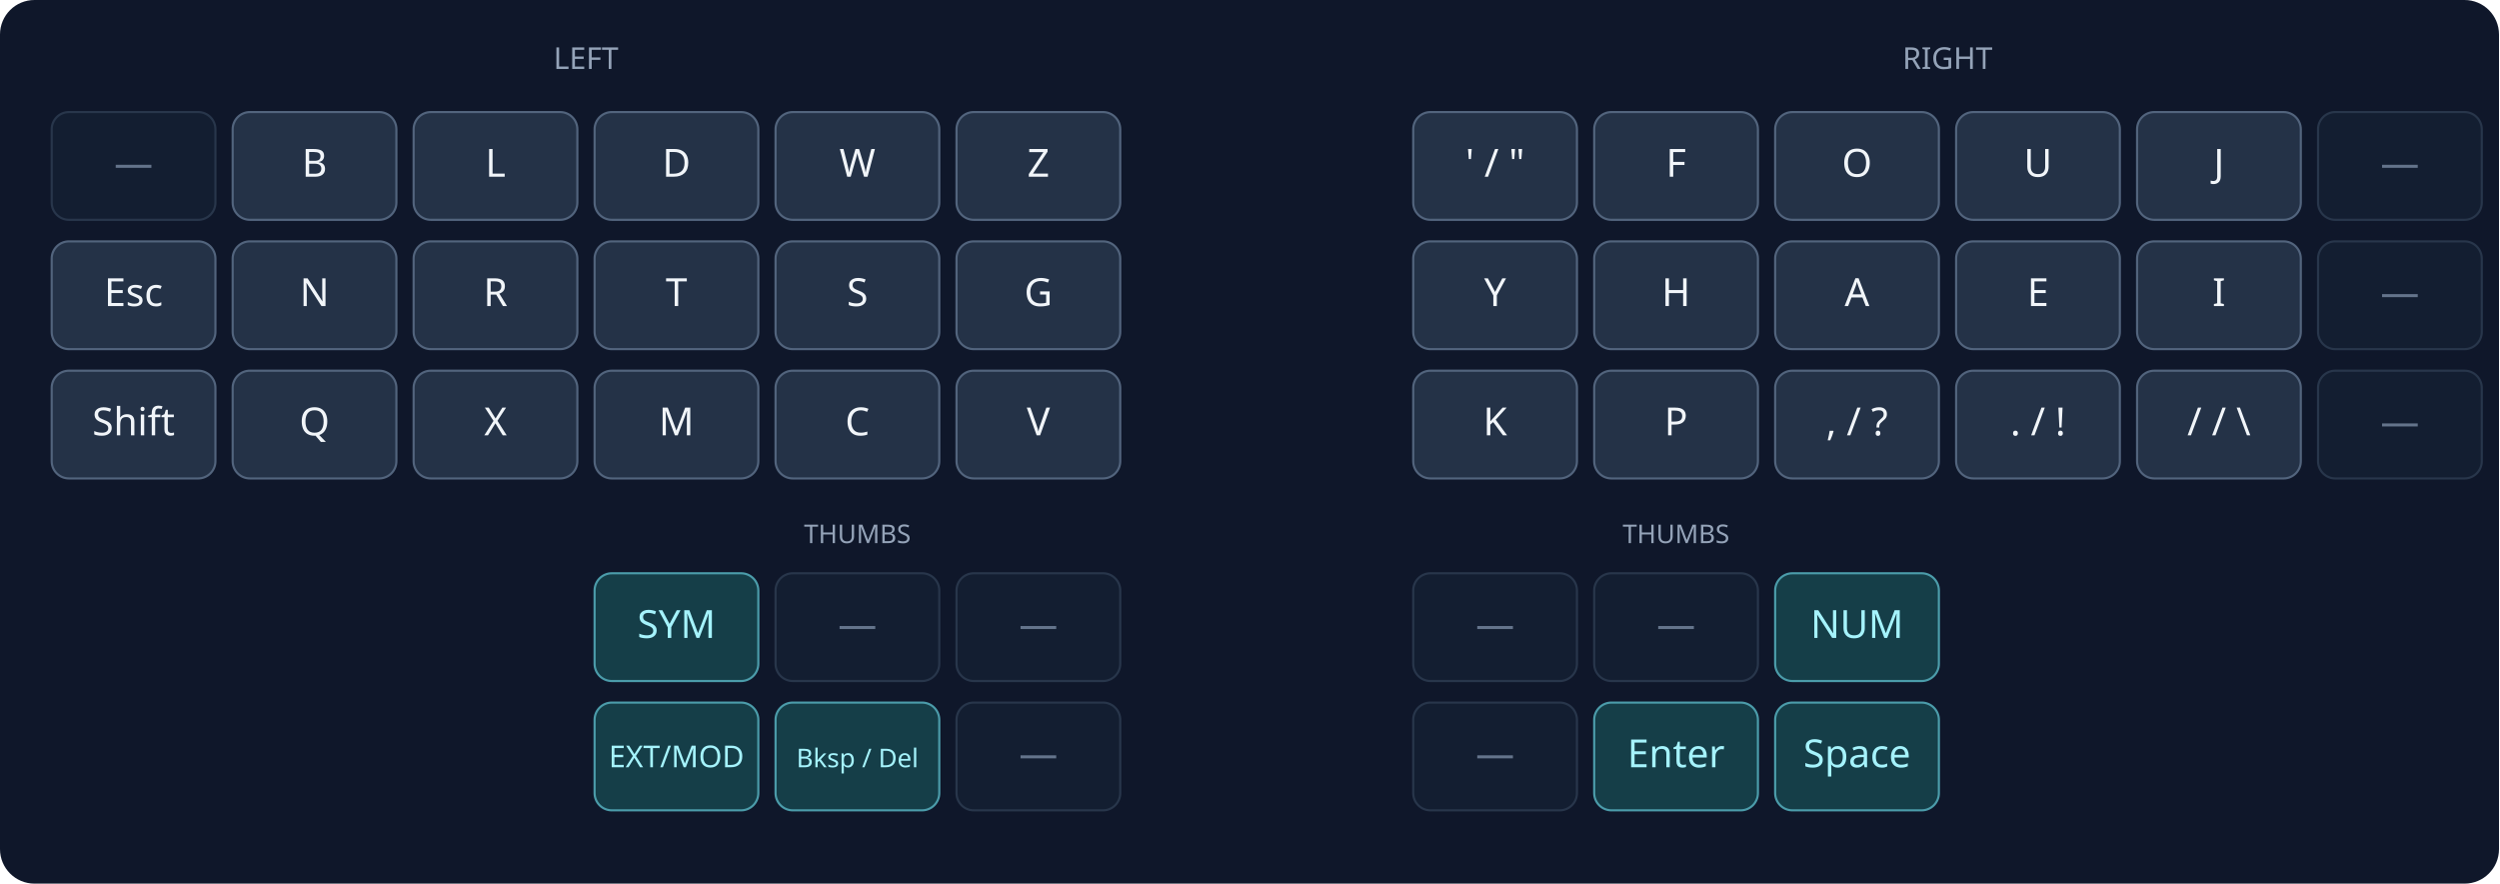
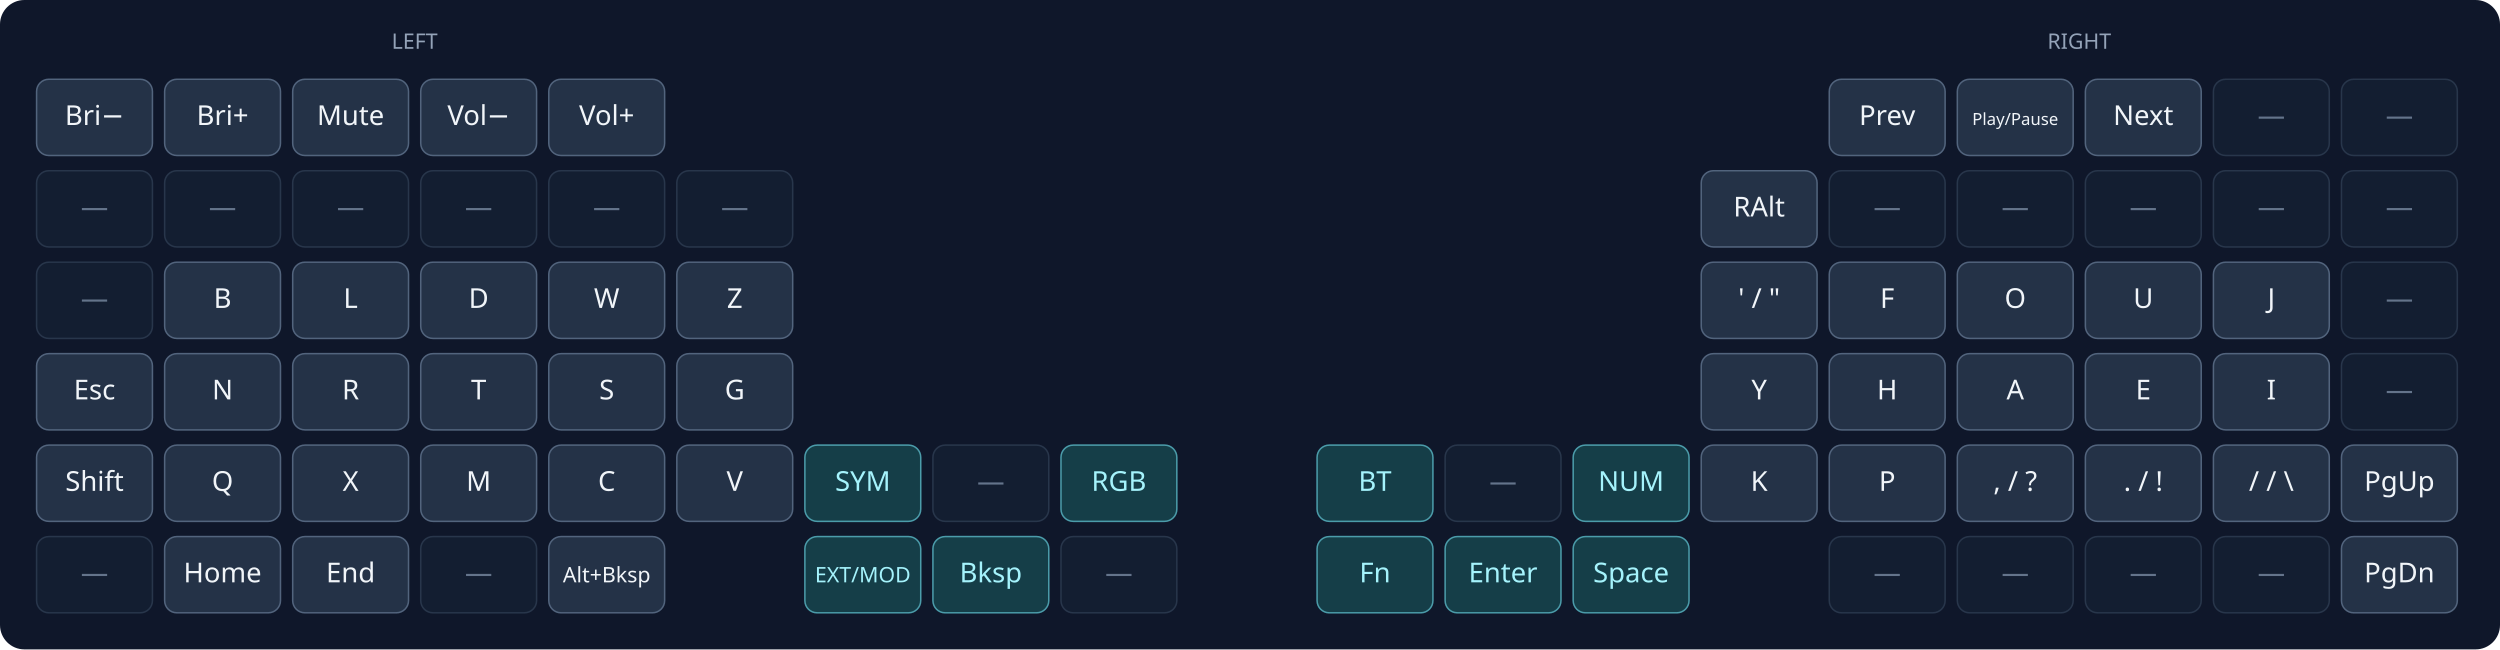
- <svg xmlns="http://www.w3.org/2000/svg" width="1160" height="410" viewBox="0 0 1160 410" role="img" aria-labelledby="title desc">
-   <rect width="1160" height="410" rx="16" fill="#0f172a" />
+ <svg xmlns="http://www.w3.org/2000/svg" width="1640" height="426" viewBox="0 0 1640 426" role="img" aria-labelledby="title desc">
+   <rect width="1640" height="426" rx="16" fill="#0f172a" />
  <g font-family="system-ui, sans-serif" text-anchor="middle">
    <text x="272" y="32" fill="#94a3b8" font-size="14">LEFT</text>
-     <text x="904" y="32" fill="#94a3b8" font-size="14">RIGHT</text>
-     <rect x="24" y="52" width="76" height="50" rx="8" fill="#131e31" stroke="#28364b" />
-     <text x="62" y="82" fill="#64748b" font-size="18">—</text>
-     <rect x="108" y="52" width="76" height="50" rx="8" fill="#243247" stroke="#52647d" />
-     <text x="146" y="82" fill="#f1f5f9" font-size="18">B</text>
-     <rect x="192" y="52" width="76" height="50" rx="8" fill="#243247" stroke="#52647d" />
-     <text x="230" y="82" fill="#f1f5f9" font-size="18">L</text>
-     <rect x="276" y="52" width="76" height="50" rx="8" fill="#243247" stroke="#52647d" />
-     <text x="314" y="82" fill="#f1f5f9" font-size="18">D</text>
-     <rect x="360" y="52" width="76" height="50" rx="8" fill="#243247" stroke="#52647d" />
-     <text x="398" y="82" fill="#f1f5f9" font-size="18">W</text>
-     <rect x="444" y="52" width="76" height="50" rx="8" fill="#243247" stroke="#52647d" />
-     <text x="482" y="82" fill="#f1f5f9" font-size="18">Z</text>
-     <rect x="24" y="112" width="76" height="50" rx="8" fill="#243247" stroke="#52647d" />
-     <text x="62" y="142" fill="#f1f5f9" font-size="18">Esc</text>
-     <rect x="108" y="112" width="76" height="50" rx="8" fill="#243247" stroke="#52647d" />
-     <text x="146" y="142" fill="#f1f5f9" font-size="18">N</text>
-     <rect x="192" y="112" width="76" height="50" rx="8" fill="#243247" stroke="#52647d" />
-     <text x="230" y="142" fill="#f1f5f9" font-size="18">R</text>
-     <rect x="276" y="112" width="76" height="50" rx="8" fill="#243247" stroke="#52647d" />
-     <text x="314" y="142" fill="#f1f5f9" font-size="18">T</text>
-     <rect x="360" y="112" width="76" height="50" rx="8" fill="#243247" stroke="#52647d" />
-     <text x="398" y="142" fill="#f1f5f9" font-size="18">S</text>
-     <rect x="444" y="112" width="76" height="50" rx="8" fill="#243247" stroke="#52647d" />
-     <text x="482" y="142" fill="#f1f5f9" font-size="18">G</text>
-     <rect x="24" y="172" width="76" height="50" rx="8" fill="#243247" stroke="#52647d" />
-     <text x="62" y="202" fill="#f1f5f9" font-size="18">Shift</text>
-     <rect x="108" y="172" width="76" height="50" rx="8" fill="#243247" stroke="#52647d" />
-     <text x="146" y="202" fill="#f1f5f9" font-size="18">Q</text>
-     <rect x="192" y="172" width="76" height="50" rx="8" fill="#243247" stroke="#52647d" />
-     <text x="230" y="202" fill="#f1f5f9" font-size="18">X</text>
-     <rect x="276" y="172" width="76" height="50" rx="8" fill="#243247" stroke="#52647d" />
-     <text x="314" y="202" fill="#f1f5f9" font-size="18">M</text>
-     <rect x="360" y="172" width="76" height="50" rx="8" fill="#243247" stroke="#52647d" />
-     <text x="398" y="202" fill="#f1f5f9" font-size="18">C</text>
-     <rect x="444" y="172" width="76" height="50" rx="8" fill="#243247" stroke="#52647d" />
-     <text x="482" y="202" fill="#f1f5f9" font-size="18">V</text>
-     <rect x="656" y="52" width="76" height="50" rx="8" fill="#243247" stroke="#52647d" />
-     <text x="694" y="82" fill="#f1f5f9" font-size="18">' / "</text>
-     <rect x="740" y="52" width="76" height="50" rx="8" fill="#243247" stroke="#52647d" />
-     <text x="778" y="82" fill="#f1f5f9" font-size="18">F</text>
-     <rect x="824" y="52" width="76" height="50" rx="8" fill="#243247" stroke="#52647d" />
-     <text x="862" y="82" fill="#f1f5f9" font-size="18">O</text>
-     <rect x="908" y="52" width="76" height="50" rx="8" fill="#243247" stroke="#52647d" />
-     <text x="946" y="82" fill="#f1f5f9" font-size="18">U</text>
-     <rect x="992" y="52" width="76" height="50" rx="8" fill="#243247" stroke="#52647d" />
-     <text x="1030" y="82" fill="#f1f5f9" font-size="18">J</text>
-     <rect x="1076" y="52" width="76" height="50" rx="8" fill="#131e31" stroke="#28364b" />
-     <text x="1114" y="82" fill="#64748b" font-size="18">—</text>
-     <rect x="656" y="112" width="76" height="50" rx="8" fill="#243247" stroke="#52647d" />
-     <text x="694" y="142" fill="#f1f5f9" font-size="18">Y</text>
-     <rect x="740" y="112" width="76" height="50" rx="8" fill="#243247" stroke="#52647d" />
-     <text x="778" y="142" fill="#f1f5f9" font-size="18">H</text>
-     <rect x="824" y="112" width="76" height="50" rx="8" fill="#243247" stroke="#52647d" />
-     <text x="862" y="142" fill="#f1f5f9" font-size="18">A</text>
-     <rect x="908" y="112" width="76" height="50" rx="8" fill="#243247" stroke="#52647d" />
-     <text x="946" y="142" fill="#f1f5f9" font-size="18">E</text>
-     <rect x="992" y="112" width="76" height="50" rx="8" fill="#243247" stroke="#52647d" />
-     <text x="1030" y="142" fill="#f1f5f9" font-size="18">I</text>
-     <rect x="1076" y="112" width="76" height="50" rx="8" fill="#131e31" stroke="#28364b" />
-     <text x="1114" y="142" fill="#64748b" font-size="18">—</text>
-     <rect x="656" y="172" width="76" height="50" rx="8" fill="#243247" stroke="#52647d" />
-     <text x="694" y="202" fill="#f1f5f9" font-size="18">K</text>
-     <rect x="740" y="172" width="76" height="50" rx="8" fill="#243247" stroke="#52647d" />
-     <text x="778" y="202" fill="#f1f5f9" font-size="18">P</text>
-     <rect x="824" y="172" width="76" height="50" rx="8" fill="#243247" stroke="#52647d" />
-     <text x="862" y="202" fill="#f1f5f9" font-size="18">, / ?</text>
-     <rect x="908" y="172" width="76" height="50" rx="8" fill="#243247" stroke="#52647d" />
-     <text x="946" y="202" fill="#f1f5f9" font-size="18">. / !</text>
-     <rect x="992" y="172" width="76" height="50" rx="8" fill="#243247" stroke="#52647d" />
-     <text x="1030" y="202" fill="#f1f5f9" font-size="18">/ / \</text>
-     <rect x="1076" y="172" width="76" height="50" rx="8" fill="#131e31" stroke="#28364b" />
-     <text x="1114" y="202" fill="#64748b" font-size="18">—</text>
-     <text x="398" y="252" fill="#94a3b8" font-size="12">THUMBS</text>
-     <rect x="276" y="266" width="76" height="50" rx="8" fill="#153e48" stroke="#4b9caa" />
-     <text x="314" y="296" fill="#a5f3fc" font-size="18">SYM</text>
-     <rect x="360" y="266" width="76" height="50" rx="8" fill="#131e31" stroke="#28364b" />
-     <text x="398" y="296" fill="#64748b" font-size="18">—</text>
-     <rect x="444" y="266" width="76" height="50" rx="8" fill="#131e31" stroke="#28364b" />
-     <text x="482" y="296" fill="#64748b" font-size="18">—</text>
-     <rect x="276" y="326" width="76" height="50" rx="8" fill="#153e48" stroke="#4b9caa" />
-     <text x="314" y="356" fill="#a5f3fc" font-size="14">EXT/MOD</text>
-     <rect x="360" y="326" width="76" height="50" rx="8" fill="#153e48" stroke="#4b9caa" />
-     <text x="398" y="356" fill="#a5f3fc" font-size="12">Bksp / Del</text>
-     <rect x="444" y="326" width="76" height="50" rx="8" fill="#131e31" stroke="#28364b" />
-     <text x="482" y="356" fill="#64748b" font-size="18">—</text>
-     <text x="778" y="252" fill="#94a3b8" font-size="12">THUMBS</text>
-     <rect x="656" y="266" width="76" height="50" rx="8" fill="#131e31" stroke="#28364b" />
-     <text x="694" y="296" fill="#64748b" font-size="18">—</text>
-     <rect x="740" y="266" width="76" height="50" rx="8" fill="#131e31" stroke="#28364b" />
-     <text x="778" y="296" fill="#64748b" font-size="18">—</text>
-     <rect x="824" y="266" width="76" height="50" rx="8" fill="#153e48" stroke="#4b9caa" />
-     <text x="862" y="296" fill="#a5f3fc" font-size="18">NUM</text>
-     <rect x="656" y="326" width="76" height="50" rx="8" fill="#131e31" stroke="#28364b" />
-     <text x="694" y="356" fill="#64748b" font-size="18">—</text>
-     <rect x="740" y="326" width="76" height="50" rx="8" fill="#153e48" stroke="#4b9caa" />
-     <text x="778" y="356" fill="#a5f3fc" font-size="18">Enter</text>
-     <rect x="824" y="326" width="76" height="50" rx="8" fill="#153e48" stroke="#4b9caa" />
-     <text x="862" y="356" fill="#a5f3fc" font-size="18">Space</text>
+     <text x="1364" y="32" fill="#94a3b8" font-size="14">RIGHT</text>
+     <g data-position="0" data-binding="&amp;kp C_BRI_DN">
+       <rect x="24" y="52" width="76" height="50" rx="8" fill="#243247" stroke="#52647d" />
+       <text x="62" y="82" fill="#f1f5f9" font-size="18">Bri−</text>
+     </g>
+     <g data-position="1" data-binding="&amp;kp C_BRI_UP">
+       <rect x="108" y="52" width="76" height="50" rx="8" fill="#243247" stroke="#52647d" />
+       <text x="146" y="82" fill="#f1f5f9" font-size="18">Bri+</text>
+     </g>
+     <g data-position="2" data-binding="&amp;kp C_MUTE">
+       <rect x="192" y="52" width="76" height="50" rx="8" fill="#243247" stroke="#52647d" />
+       <text x="230" y="82" fill="#f1f5f9" font-size="18">Mute</text>
+     </g>
+     <g data-position="3" data-binding="&amp;kp C_VOL_DN">
+       <rect x="276" y="52" width="76" height="50" rx="8" fill="#243247" stroke="#52647d" />
+       <text x="314" y="82" fill="#f1f5f9" font-size="18">Vol−</text>
+     </g>
+     <g data-position="4" data-binding="&amp;kp C_VOL_UP">
+       <rect x="360" y="52" width="76" height="50" rx="8" fill="#243247" stroke="#52647d" />
+       <text x="398" y="82" fill="#f1f5f9" font-size="18">Vol+</text>
+     </g>
+     <g data-position="5" data-binding="&amp;kp C_PREV">
+       <rect x="1200" y="52" width="76" height="50" rx="8" fill="#243247" stroke="#52647d" />
+       <text x="1238" y="82" fill="#f1f5f9" font-size="18">Prev</text>
+     </g>
+     <g data-position="6" data-binding="&amp;kp C_PP">
+       <rect x="1284" y="52" width="76" height="50" rx="8" fill="#243247" stroke="#52647d" />
+       <text x="1322" y="82" fill="#f1f5f9" font-size="11">Play/Pause</text>
+     </g>
+     <g data-position="7" data-binding="&amp;kp C_NEXT">
+       <rect x="1368" y="52" width="76" height="50" rx="8" fill="#243247" stroke="#52647d" />
+       <text x="1406" y="82" fill="#f1f5f9" font-size="18">Next</text>
+     </g>
+     <g data-position="8" data-binding="&amp;none">
+       <rect x="1452" y="52" width="76" height="50" rx="8" fill="#131e31" stroke="#28364b" />
+       <text x="1490" y="82" fill="#64748b" font-size="18">—</text>
+     </g>
+     <g data-position="9" data-binding="&amp;none">
+       <rect x="1536" y="52" width="76" height="50" rx="8" fill="#131e31" stroke="#28364b" />
+       <text x="1574" y="82" fill="#64748b" font-size="18">—</text>
+     </g>
+     <g data-position="10" data-binding="&amp;none">
+       <rect x="24" y="112" width="76" height="50" rx="8" fill="#131e31" stroke="#28364b" />
+       <text x="62" y="142" fill="#64748b" font-size="18">—</text>
+     </g>
+     <g data-position="11" data-binding="&amp;none">
+       <rect x="108" y="112" width="76" height="50" rx="8" fill="#131e31" stroke="#28364b" />
+       <text x="146" y="142" fill="#64748b" font-size="18">—</text>
+     </g>
+     <g data-position="12" data-binding="&amp;none">
+       <rect x="192" y="112" width="76" height="50" rx="8" fill="#131e31" stroke="#28364b" />
+       <text x="230" y="142" fill="#64748b" font-size="18">—</text>
+     </g>
+     <g data-position="13" data-binding="&amp;none">
+       <rect x="276" y="112" width="76" height="50" rx="8" fill="#131e31" stroke="#28364b" />
+       <text x="314" y="142" fill="#64748b" font-size="18">—</text>
+     </g>
+     <g data-position="14" data-binding="&amp;none">
+       <rect x="360" y="112" width="76" height="50" rx="8" fill="#131e31" stroke="#28364b" />
+       <text x="398" y="142" fill="#64748b" font-size="18">—</text>
+     </g>
+     <g data-position="15" data-binding="&amp;none">
+       <rect x="444" y="112" width="76" height="50" rx="8" fill="#131e31" stroke="#28364b" />
+       <text x="482" y="142" fill="#64748b" font-size="18">—</text>
+     </g>
+     <g data-position="16" data-binding="&amp;kp RALT">
+       <rect x="1116" y="112" width="76" height="50" rx="8" fill="#243247" stroke="#52647d" />
+       <text x="1154" y="142" fill="#f1f5f9" font-size="18">RAlt</text>
+     </g>
+     <g data-position="17" data-binding="&amp;none">
+       <rect x="1200" y="112" width="76" height="50" rx="8" fill="#131e31" stroke="#28364b" />
+       <text x="1238" y="142" fill="#64748b" font-size="18">—</text>
+     </g>
+     <g data-position="18" data-binding="&amp;none">
+       <rect x="1284" y="112" width="76" height="50" rx="8" fill="#131e31" stroke="#28364b" />
+       <text x="1322" y="142" fill="#64748b" font-size="18">—</text>
+     </g>
+     <g data-position="19" data-binding="&amp;none">
+       <rect x="1368" y="112" width="76" height="50" rx="8" fill="#131e31" stroke="#28364b" />
+       <text x="1406" y="142" fill="#64748b" font-size="18">—</text>
+     </g>
+     <g data-position="20" data-binding="&amp;none">
+       <rect x="1452" y="112" width="76" height="50" rx="8" fill="#131e31" stroke="#28364b" />
+       <text x="1490" y="142" fill="#64748b" font-size="18">—</text>
+     </g>
+     <g data-position="21" data-binding="&amp;none">
+       <rect x="1536" y="112" width="76" height="50" rx="8" fill="#131e31" stroke="#28364b" />
+       <text x="1574" y="142" fill="#64748b" font-size="18">—</text>
+     </g>
+     <g data-position="22" data-binding="&amp;none">
+       <rect x="24" y="172" width="76" height="50" rx="8" fill="#131e31" stroke="#28364b" />
+       <text x="62" y="202" fill="#64748b" font-size="18">—</text>
+     </g>
+     <g data-position="23" data-binding="&amp;kp B">
+       <rect x="108" y="172" width="76" height="50" rx="8" fill="#243247" stroke="#52647d" />
+       <text x="146" y="202" fill="#f1f5f9" font-size="18">B</text>
+     </g>
+     <g data-position="24" data-binding="&amp;kp L">
+       <rect x="192" y="172" width="76" height="50" rx="8" fill="#243247" stroke="#52647d" />
+       <text x="230" y="202" fill="#f1f5f9" font-size="18">L</text>
+     </g>
+     <g data-position="25" data-binding="&amp;kp D">
+       <rect x="276" y="172" width="76" height="50" rx="8" fill="#243247" stroke="#52647d" />
+       <text x="314" y="202" fill="#f1f5f9" font-size="18">D</text>
+     </g>
+     <g data-position="26" data-binding="&amp;kp W">
+       <rect x="360" y="172" width="76" height="50" rx="8" fill="#243247" stroke="#52647d" />
+       <text x="398" y="202" fill="#f1f5f9" font-size="18">W</text>
+     </g>
+     <g data-position="27" data-binding="&amp;kp Z">
+       <rect x="444" y="172" width="76" height="50" rx="8" fill="#243247" stroke="#52647d" />
+       <text x="482" y="202" fill="#f1f5f9" font-size="18">Z</text>
+     </g>
+     <g data-position="28" data-binding="&amp;apo_dquote">
+       <rect x="1116" y="172" width="76" height="50" rx="8" fill="#243247" stroke="#52647d" />
+       <text x="1154" y="202" fill="#f1f5f9" font-size="18">' / "</text>
+     </g>
+     <g data-position="29" data-binding="&amp;kp F">
+       <rect x="1200" y="172" width="76" height="50" rx="8" fill="#243247" stroke="#52647d" />
+       <text x="1238" y="202" fill="#f1f5f9" font-size="18">F</text>
+     </g>
+     <g data-position="30" data-binding="&amp;kp O">
+       <rect x="1284" y="172" width="76" height="50" rx="8" fill="#243247" stroke="#52647d" />
+       <text x="1322" y="202" fill="#f1f5f9" font-size="18">O</text>
+     </g>
+     <g data-position="31" data-binding="&amp;kp U">
+       <rect x="1368" y="172" width="76" height="50" rx="8" fill="#243247" stroke="#52647d" />
+       <text x="1406" y="202" fill="#f1f5f9" font-size="18">U</text>
+     </g>
+     <g data-position="32" data-binding="&amp;kp J">
+       <rect x="1452" y="172" width="76" height="50" rx="8" fill="#243247" stroke="#52647d" />
+       <text x="1490" y="202" fill="#f1f5f9" font-size="18">J</text>
+     </g>
+     <g data-position="33" data-binding="&amp;none">
+       <rect x="1536" y="172" width="76" height="50" rx="8" fill="#131e31" stroke="#28364b" />
+       <text x="1574" y="202" fill="#64748b" font-size="18">—</text>
+     </g>
+     <g data-position="34" data-binding="&amp;kp ESC">
+       <rect x="24" y="232" width="76" height="50" rx="8" fill="#243247" stroke="#52647d" />
+       <text x="62" y="262" fill="#f1f5f9" font-size="18">Esc</text>
+     </g>
+     <g data-position="35" data-binding="&amp;kp N">
+       <rect x="108" y="232" width="76" height="50" rx="8" fill="#243247" stroke="#52647d" />
+       <text x="146" y="262" fill="#f1f5f9" font-size="18">N</text>
+     </g>
+     <g data-position="36" data-binding="&amp;kp R">
+       <rect x="192" y="232" width="76" height="50" rx="8" fill="#243247" stroke="#52647d" />
+       <text x="230" y="262" fill="#f1f5f9" font-size="18">R</text>
+     </g>
+     <g data-position="37" data-binding="&amp;kp T">
+       <rect x="276" y="232" width="76" height="50" rx="8" fill="#243247" stroke="#52647d" />
+       <text x="314" y="262" fill="#f1f5f9" font-size="18">T</text>
+     </g>
+     <g data-position="38" data-binding="&amp;kp S">
+       <rect x="360" y="232" width="76" height="50" rx="8" fill="#243247" stroke="#52647d" />
+       <text x="398" y="262" fill="#f1f5f9" font-size="18">S</text>
+     </g>
+     <g data-position="39" data-binding="&amp;kp G">
+       <rect x="444" y="232" width="76" height="50" rx="8" fill="#243247" stroke="#52647d" />
+       <text x="482" y="262" fill="#f1f5f9" font-size="18">G</text>
+     </g>
+     <g data-position="40" data-binding="&amp;kp Y">
+       <rect x="1116" y="232" width="76" height="50" rx="8" fill="#243247" stroke="#52647d" />
+       <text x="1154" y="262" fill="#f1f5f9" font-size="18">Y</text>
+     </g>
+     <g data-position="41" data-binding="&amp;kp H">
+       <rect x="1200" y="232" width="76" height="50" rx="8" fill="#243247" stroke="#52647d" />
+       <text x="1238" y="262" fill="#f1f5f9" font-size="18">H</text>
+     </g>
+     <g data-position="42" data-binding="&amp;kp A">
+       <rect x="1284" y="232" width="76" height="50" rx="8" fill="#243247" stroke="#52647d" />
+       <text x="1322" y="262" fill="#f1f5f9" font-size="18">A</text>
+     </g>
+     <g data-position="43" data-binding="&amp;kp E">
+       <rect x="1368" y="232" width="76" height="50" rx="8" fill="#243247" stroke="#52647d" />
+       <text x="1406" y="262" fill="#f1f5f9" font-size="18">E</text>
+     </g>
+     <g data-position="44" data-binding="&amp;kp I">
+       <rect x="1452" y="232" width="76" height="50" rx="8" fill="#243247" stroke="#52647d" />
+       <text x="1490" y="262" fill="#f1f5f9" font-size="18">I</text>
+     </g>
+     <g data-position="45" data-binding="&amp;none">
+       <rect x="1536" y="232" width="76" height="50" rx="8" fill="#131e31" stroke="#28364b" />
+       <text x="1574" y="262" fill="#64748b" font-size="18">—</text>
+     </g>
+     <g data-position="46" data-binding="&amp;kp LSHFT">
+       <rect x="24" y="292" width="76" height="50" rx="8" fill="#243247" stroke="#52647d" />
+       <text x="62" y="322" fill="#f1f5f9" font-size="18">Shift</text>
+     </g>
+     <g data-position="47" data-binding="&amp;kp Q">
+       <rect x="108" y="292" width="76" height="50" rx="8" fill="#243247" stroke="#52647d" />
+       <text x="146" y="322" fill="#f1f5f9" font-size="18">Q</text>
+     </g>
+     <g data-position="48" data-binding="&amp;kp X">
+       <rect x="192" y="292" width="76" height="50" rx="8" fill="#243247" stroke="#52647d" />
+       <text x="230" y="322" fill="#f1f5f9" font-size="18">X</text>
+     </g>
+     <g data-position="49" data-binding="&amp;kp M">
+       <rect x="276" y="292" width="76" height="50" rx="8" fill="#243247" stroke="#52647d" />
+       <text x="314" y="322" fill="#f1f5f9" font-size="18">M</text>
+     </g>
+     <g data-position="50" data-binding="&amp;kp C">
+       <rect x="360" y="292" width="76" height="50" rx="8" fill="#243247" stroke="#52647d" />
+       <text x="398" y="322" fill="#f1f5f9" font-size="18">C</text>
+     </g>
+     <g data-position="51" data-binding="&amp;kp V">
+       <rect x="444" y="292" width="76" height="50" rx="8" fill="#243247" stroke="#52647d" />
+       <text x="482" y="322" fill="#f1f5f9" font-size="18">V</text>
+     </g>
+     <g data-position="52" data-binding="&amp;sticky_layer SYM">
+       <rect x="528" y="292" width="76" height="50" rx="8" fill="#153e48" stroke="#4b9caa" />
+       <text x="566" y="322" fill="#a5f3fc" font-size="18">SYM</text>
+     </g>
+     <g data-position="53" data-binding="&amp;none">
+       <rect x="612" y="292" width="76" height="50" rx="8" fill="#131e31" stroke="#28364b" />
+       <text x="650" y="322" fill="#64748b" font-size="18">—</text>
+     </g>
+     <g data-position="54" data-binding="&amp;mo RGB">
+       <rect x="696" y="292" width="76" height="50" rx="8" fill="#153e48" stroke="#4b9caa" />
+       <text x="734" y="322" fill="#a5f3fc" font-size="18">RGB</text>
+     </g>
+     <g data-position="55" data-binding="&amp;mo BT">
+       <rect x="864" y="292" width="76" height="50" rx="8" fill="#153e48" stroke="#4b9caa" />
+       <text x="902" y="322" fill="#a5f3fc" font-size="18">BT</text>
+     </g>
+     <g data-position="56" data-binding="&amp;none">
+       <rect x="948" y="292" width="76" height="50" rx="8" fill="#131e31" stroke="#28364b" />
+       <text x="986" y="322" fill="#64748b" font-size="18">—</text>
+     </g>
+     <g data-position="57" data-binding="&amp;sticky_layer NUM">
+       <rect x="1032" y="292" width="76" height="50" rx="8" fill="#153e48" stroke="#4b9caa" />
+       <text x="1070" y="322" fill="#a5f3fc" font-size="18">NUM</text>
+     </g>
+     <g data-position="58" data-binding="&amp;kp K">
+       <rect x="1116" y="292" width="76" height="50" rx="8" fill="#243247" stroke="#52647d" />
+       <text x="1154" y="322" fill="#f1f5f9" font-size="18">K</text>
+     </g>
+     <g data-position="59" data-binding="&amp;kp P">
+       <rect x="1200" y="292" width="76" height="50" rx="8" fill="#243247" stroke="#52647d" />
+       <text x="1238" y="322" fill="#f1f5f9" font-size="18">P</text>
+     </g>
+     <g data-position="60" data-binding="&amp;comma_qmark">
+       <rect x="1284" y="292" width="76" height="50" rx="8" fill="#243247" stroke="#52647d" />
+       <text x="1322" y="322" fill="#f1f5f9" font-size="18">, / ?</text>
+     </g>
+     <g data-position="61" data-binding="&amp;dot_excl">
+       <rect x="1368" y="292" width="76" height="50" rx="8" fill="#243247" stroke="#52647d" />
+       <text x="1406" y="322" fill="#f1f5f9" font-size="18">. / !</text>
+     </g>
+     <g data-position="62" data-binding="&amp;slash_bslash">
+       <rect x="1452" y="292" width="76" height="50" rx="8" fill="#243247" stroke="#52647d" />
+       <text x="1490" y="322" fill="#f1f5f9" font-size="18">/ / \</text>
+     </g>
+     <g data-position="63" data-binding="&amp;kp PG_UP">
+       <rect x="1536" y="292" width="76" height="50" rx="8" fill="#243247" stroke="#52647d" />
+       <text x="1574" y="322" fill="#f1f5f9" font-size="18">PgUp</text>
+     </g>
+     <g data-position="64" data-binding="&amp;none">
+       <rect x="24" y="352" width="76" height="50" rx="8" fill="#131e31" stroke="#28364b" />
+       <text x="62" y="382" fill="#64748b" font-size="18">—</text>
+     </g>
+     <g data-position="65" data-binding="&amp;kp HOME">
+       <rect x="108" y="352" width="76" height="50" rx="8" fill="#243247" stroke="#52647d" />
+       <text x="146" y="382" fill="#f1f5f9" font-size="18">Home</text>
+     </g>
+     <g data-position="66" data-binding="&amp;kp END">
+       <rect x="192" y="352" width="76" height="50" rx="8" fill="#243247" stroke="#52647d" />
+       <text x="230" y="382" fill="#f1f5f9" font-size="18">End</text>
+     </g>
+     <g data-position="67" data-binding="&amp;none">
+       <rect x="276" y="352" width="76" height="50" rx="8" fill="#131e31" stroke="#28364b" />
+       <text x="314" y="382" fill="#64748b" font-size="18">—</text>
+     </g>
+     <g data-position="68" data-binding="&amp;kp LA(BSPC)">
+       <rect x="360" y="352" width="76" height="50" rx="8" fill="#243247" stroke="#52647d" />
+       <text x="398" y="382" fill="#f1f5f9" font-size="14">Alt+Bksp</text>
+     </g>
+     <g data-position="69" data-binding="&amp;ext_mod EXT MOD">
+       <rect x="528" y="352" width="76" height="50" rx="8" fill="#153e48" stroke="#4b9caa" />
+       <text x="566" y="382" fill="#a5f3fc" font-size="14">EXT/MOD</text>
+     </g>
+     <g data-position="70" data-binding="&amp;kp BSPC">
+       <rect x="612" y="352" width="76" height="50" rx="8" fill="#153e48" stroke="#4b9caa" />
+       <text x="650" y="382" fill="#a5f3fc" font-size="18">Bksp</text>
+     </g>
+     <g data-position="71" data-binding="&amp;none">
+       <rect x="696" y="352" width="76" height="50" rx="8" fill="#131e31" stroke="#28364b" />
+       <text x="734" y="382" fill="#64748b" font-size="18">—</text>
+     </g>
+     <g data-position="72" data-binding="&amp;mo FN">
+       <rect x="864" y="352" width="76" height="50" rx="8" fill="#153e48" stroke="#4b9caa" />
+       <text x="902" y="382" fill="#a5f3fc" font-size="18">Fn</text>
+     </g>
+     <g data-position="73" data-binding="&amp;kp RET">
+       <rect x="948" y="352" width="76" height="50" rx="8" fill="#153e48" stroke="#4b9caa" />
+       <text x="986" y="382" fill="#a5f3fc" font-size="18">Enter</text>
+     </g>
+     <g data-position="74" data-binding="&amp;kp SPACE">
+       <rect x="1032" y="352" width="76" height="50" rx="8" fill="#153e48" stroke="#4b9caa" />
+       <text x="1070" y="382" fill="#a5f3fc" font-size="18">Space</text>
+     </g>
+     <g data-position="75" data-binding="&amp;none">
+       <rect x="1200" y="352" width="76" height="50" rx="8" fill="#131e31" stroke="#28364b" />
+       <text x="1238" y="382" fill="#64748b" font-size="18">—</text>
+     </g>
+     <g data-position="76" data-binding="&amp;none">
+       <rect x="1284" y="352" width="76" height="50" rx="8" fill="#131e31" stroke="#28364b" />
+       <text x="1322" y="382" fill="#64748b" font-size="18">—</text>
+     </g>
+     <g data-position="77" data-binding="&amp;none">
+       <rect x="1368" y="352" width="76" height="50" rx="8" fill="#131e31" stroke="#28364b" />
+       <text x="1406" y="382" fill="#64748b" font-size="18">—</text>
+     </g>
+     <g data-position="78" data-binding="&amp;none">
+       <rect x="1452" y="352" width="76" height="50" rx="8" fill="#131e31" stroke="#28364b" />
+       <text x="1490" y="382" fill="#64748b" font-size="18">—</text>
+     </g>
+     <g data-position="79" data-binding="&amp;kp PG_DN">
+       <rect x="1536" y="352" width="76" height="50" rx="8" fill="#243247" stroke="#52647d" />
+       <text x="1574" y="382" fill="#f1f5f9" font-size="18">PgDn</text>
+     </g>
  </g>
</svg>
